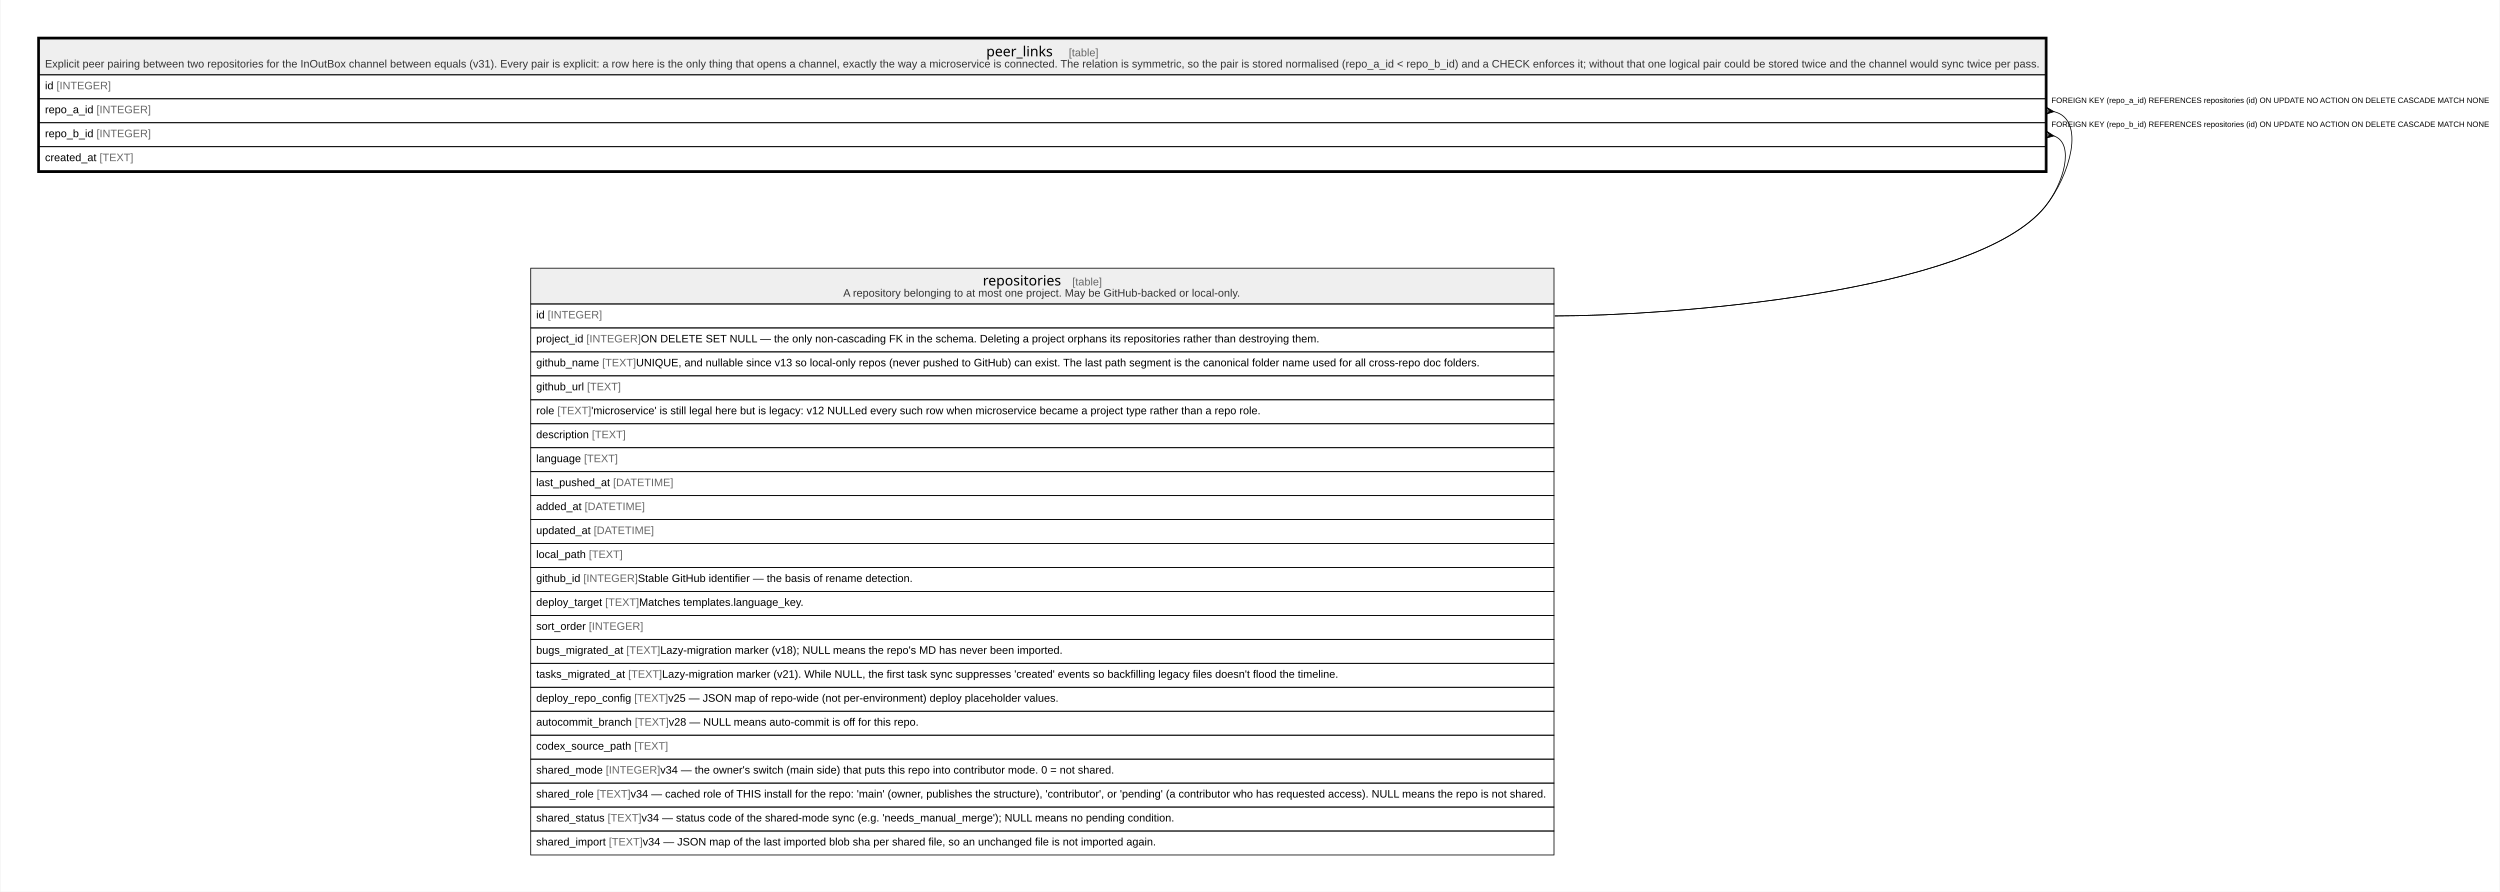
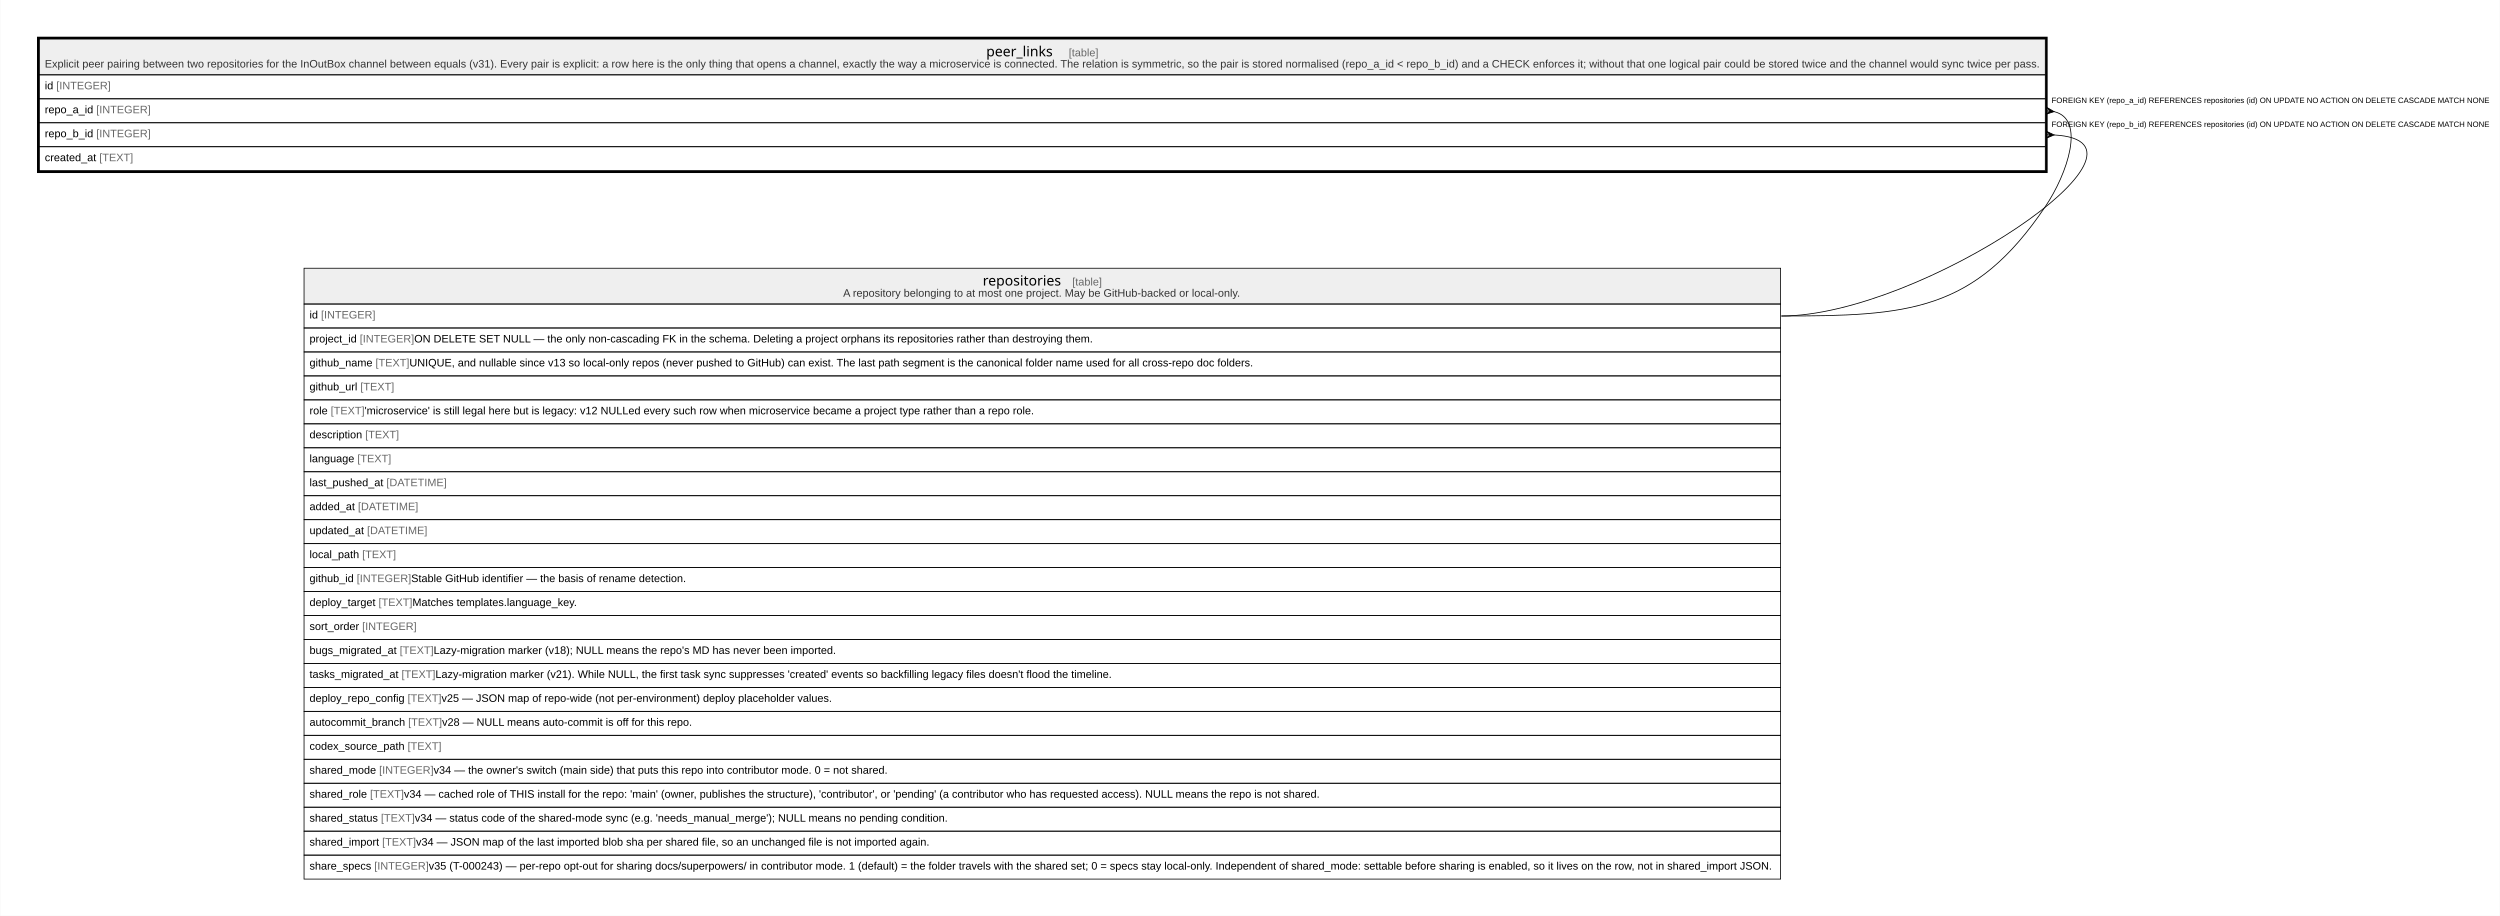
- <svg xmlns="http://www.w3.org/2000/svg" width="3213pt" height="1146pt" viewBox="0.00 0.00 3212.81 1146.40">
-   <g id="graph0" class="graph" transform="scale(1 1) rotate(0) translate(4 1142.4)">
-     <polygon fill="white" stroke="none" points="-4,4 -4,-1142.4 3208.81,-1142.4 3208.81,4 -4,4" />
+ <svg xmlns="http://www.w3.org/2000/svg" width="3213pt" height="1177pt" viewBox="0.00 0.00 3212.81 1177.20">
+   <g id="graph0" class="graph" transform="scale(1 1) rotate(0) translate(4 1173.2)">
+     <polygon fill="white" stroke="none" points="-4,4 -4,-1173.2 3208.81,-1173.2 3208.81,4 -4,4" />
    <g id="node1" class="node">
-       <polygon fill="#efefef" stroke="none" points="46.2,-1046.2 46.2,-1092.2 2624.7,-1092.2 2624.7,-1046.2 46.2,-1046.2" />
-       <polygon fill="none" stroke="black" points="46.2,-1046.2 46.2,-1092.2 2624.7,-1092.2 2624.7,-1046.2 46.2,-1046.2" />
-       <text text-anchor="start" x="1263.33" y="-1070" font-family="Arial Bold" font-size="18.00">peer_links</text>
-       <text text-anchor="start" x="1338.31" y="-1070" font-family="Arial" font-size="14.00">    </text>
-       <text text-anchor="start" x="1369.43" y="-1070" font-family="Arial" font-size="14.00" fill="#666666">[table]</text>
-       <text text-anchor="start" x="53.2" y="-1055.6" font-family="Arial" font-size="14.00" fill="#333333">Explicit peer pairing between two repositories for the InOutBox channel between equals (v31). Every pair is explicit: a row here is the only thing that opens a channel, exactly the way a microservice is connected. The relation is symmetric, so the pair is stored normalised (repo_a_id &lt; repo_b_id) and a CHECK enforces it; without that one logical pair could be stored twice and the channel would sync twice per pass.</text>
+       <polygon fill="#efefef" stroke="none" points="46.2,-1077 46.2,-1123 2624.7,-1123 2624.7,-1077 46.2,-1077" />
+       <polygon fill="none" stroke="black" points="46.2,-1077 46.2,-1123 2624.7,-1123 2624.7,-1077 46.2,-1077" />
+       <text text-anchor="start" x="1263.33" y="-1100.8" font-family="Arial Bold" font-size="18.00">peer_links</text>
+       <text text-anchor="start" x="1338.31" y="-1100.8" font-family="Arial" font-size="14.00">    </text>
+       <text text-anchor="start" x="1369.43" y="-1100.8" font-family="Arial" font-size="14.00" fill="#666666">[table]</text>
+       <text text-anchor="start" x="53.2" y="-1086.4" font-family="Arial" font-size="14.00" fill="#333333">Explicit peer pairing between two repositories for the InOutBox channel between equals (v31). Every pair is explicit: a row here is the only thing that opens a channel, exactly the way a microservice is connected. The relation is symmetric, so the pair is stored normalised (repo_a_id &lt; repo_b_id) and a CHECK enforces it; without that one logical pair could be stored twice and the channel would sync twice per pass.</text>
+       <polygon fill="none" stroke="black" points="46.2,-1046.2 46.2,-1077 2624.7,-1077 2624.7,-1046.2 46.2,-1046.2" />
+       <text text-anchor="start" x="53.2" y="-1058.4" font-family="Arial" font-size="14.00">id </text>
+       <text text-anchor="start" x="67.99" y="-1058.4" font-family="Arial" font-size="14.00" fill="#666666">[INTEGER]</text>
      <polygon fill="none" stroke="black" points="46.2,-1015.4 46.2,-1046.2 2624.7,-1046.2 2624.7,-1015.4 46.2,-1015.4" />
-       <text text-anchor="start" x="53.2" y="-1027.6" font-family="Arial" font-size="14.00">id </text>
-       <text text-anchor="start" x="67.99" y="-1027.6" font-family="Arial" font-size="14.00" fill="#666666">[INTEGER]</text>
+       <text text-anchor="start" x="53.2" y="-1027.6" font-family="Arial" font-size="14.00">repo_a_id </text>
+       <text text-anchor="start" x="119.37" y="-1027.6" font-family="Arial" font-size="14.00" fill="#666666">[INTEGER]</text>
      <polygon fill="none" stroke="black" points="46.2,-984.6 46.2,-1015.4 2624.7,-1015.4 2624.7,-984.6 46.2,-984.6" />
-       <text text-anchor="start" x="53.2" y="-996.8" font-family="Arial" font-size="14.00">repo_a_id </text>
+       <text text-anchor="start" x="53.2" y="-996.8" font-family="Arial" font-size="14.00">repo_b_id </text>
      <text text-anchor="start" x="119.37" y="-996.8" font-family="Arial" font-size="14.00" fill="#666666">[INTEGER]</text>
      <polygon fill="none" stroke="black" points="46.2,-953.8 46.2,-984.6 2624.7,-984.6 2624.7,-953.8 46.2,-953.8" />
-       <text text-anchor="start" x="53.2" y="-966" font-family="Arial" font-size="14.00">repo_b_id </text>
-       <text text-anchor="start" x="119.37" y="-966" font-family="Arial" font-size="14.00" fill="#666666">[INTEGER]</text>
-       <polygon fill="none" stroke="black" points="46.2,-923 46.2,-953.8 2624.7,-953.8 2624.7,-923 46.2,-923" />
-       <text text-anchor="start" x="53.2" y="-935.2" font-family="Arial" font-size="14.00">created_at </text>
-       <text text-anchor="start" x="123.25" y="-935.2" font-family="Arial" font-size="14.00" fill="#666666">[TEXT]</text>
-       <polygon fill="none" stroke="black" stroke-width="3" points="44.7,-921.5 44.7,-1093.7 2626.2,-1093.7 2626.2,-921.5 44.7,-921.5" />
+       <text text-anchor="start" x="53.2" y="-966" font-family="Arial" font-size="14.00">created_at </text>
+       <text text-anchor="start" x="123.25" y="-966" font-family="Arial" font-size="14.00" fill="#666666">[TEXT]</text>
+       <polygon fill="none" stroke="black" stroke-width="3" points="44.7,-952.3 44.7,-1124.5 2626.2,-1124.5 2626.2,-952.3 44.7,-952.3" />
    </g>
    <g id="node2" class="node">
-       <polygon fill="#efefef" stroke="none" points="677.67,-751.6 677.67,-797.6 1993.24,-797.6 1993.24,-751.6 677.67,-751.6" />
-       <polygon fill="none" stroke="black" points="677.67,-751.6 677.67,-797.6 1993.24,-797.6 1993.24,-751.6 677.67,-751.6" />
-       <text text-anchor="start" x="1258.83" y="-775.4" font-family="Arial Bold" font-size="18.00">repositories</text>
-       <text text-anchor="start" x="1342.81" y="-775.4" font-family="Arial" font-size="14.00">    </text>
-       <text text-anchor="start" x="1373.93" y="-775.4" font-family="Arial" font-size="14.00" fill="#666666">[table]</text>
-       <text text-anchor="start" x="1079.43" y="-761" font-family="Arial" font-size="14.00" fill="#333333">A repository belonging to at most one project. May be GitHub-backed or local-only.</text>
-       <polygon fill="none" stroke="black" points="677.67,-720.8 677.67,-751.6 1993.24,-751.6 1993.24,-720.8 677.67,-720.8" />
-       <text text-anchor="start" x="684.67" y="-733" font-family="Arial" font-size="14.00">id </text>
-       <text text-anchor="start" x="699.45" y="-733" font-family="Arial" font-size="14.00" fill="#666666">[INTEGER]</text>
-       <polygon fill="none" stroke="black" points="677.67,-690 677.67,-720.8 1993.24,-720.8 1993.24,-690 677.67,-690" />
-       <text text-anchor="start" x="684.67" y="-702.2" font-family="Arial" font-size="14.00">project_id </text>
-       <text text-anchor="start" x="749.26" y="-702.2" font-family="Arial" font-size="14.00" fill="#666666">[INTEGER]</text>
-       <text text-anchor="start" x="819.27" y="-702.2" font-family="Arial" font-size="14.00"> ON DELETE SET NULL — the only non-cascading FK in the schema. Deleting a project orphans its repositories rather than destroying them.</text>
-       <polygon fill="none" stroke="black" points="677.67,-659.2 677.67,-690 1993.24,-690 1993.24,-659.2 677.67,-659.2" />
-       <text text-anchor="start" x="684.67" y="-671.4" font-family="Arial" font-size="14.00">github_name </text>
-       <text text-anchor="start" x="769.51" y="-671.4" font-family="Arial" font-size="14.00" fill="#666666">[TEXT]</text>
-       <text text-anchor="start" x="813.07" y="-671.4" font-family="Arial" font-size="14.00"> UNIQUE, and nullable since v13 so local-only repos (never pushed to GitHub) can exist. The last path segment is the canonical folder name used for all cross-repo doc folders.</text>
-       <polygon fill="none" stroke="black" points="677.67,-628.4 677.67,-659.2 1993.24,-659.2 1993.24,-628.4 677.67,-628.4" />
-       <text text-anchor="start" x="684.67" y="-640.6" font-family="Arial" font-size="14.00">github_url </text>
-       <text text-anchor="start" x="750.05" y="-640.6" font-family="Arial" font-size="14.00" fill="#666666">[TEXT]</text>
-       <polygon fill="none" stroke="black" points="677.67,-597.6 677.67,-628.4 1993.24,-628.4 1993.24,-597.6 677.67,-597.6" />
-       <text text-anchor="start" x="684.67" y="-609.8" font-family="Arial" font-size="14.00">role </text>
-       <text text-anchor="start" x="711.9" y="-609.8" font-family="Arial" font-size="14.00" fill="#666666">[TEXT]</text>
-       <text text-anchor="start" x="755.46" y="-609.8" font-family="Arial" font-size="14.00"> 'microservice' is still legal here but is legacy: v12 NULLed every such row when microservice became a project type rather than a repo role.</text>
-       <polygon fill="none" stroke="black" points="677.67,-566.8 677.67,-597.6 1993.24,-597.6 1993.24,-566.8 677.67,-566.8" />
-       <text text-anchor="start" x="684.67" y="-579" font-family="Arial" font-size="14.00">description </text>
-       <text text-anchor="start" x="756.26" y="-579" font-family="Arial" font-size="14.00" fill="#666666">[TEXT]</text>
-       <polygon fill="none" stroke="black" points="677.67,-536 677.67,-566.8 1993.24,-566.8 1993.24,-536 677.67,-536" />
-       <text text-anchor="start" x="684.67" y="-548.2" font-family="Arial" font-size="14.00">language </text>
-       <text text-anchor="start" x="746.17" y="-548.2" font-family="Arial" font-size="14.00" fill="#666666">[TEXT]</text>
-       <polygon fill="none" stroke="black" points="677.67,-505.2 677.67,-536 1993.24,-536 1993.24,-505.2 677.67,-505.2" />
-       <text text-anchor="start" x="684.67" y="-517.4" font-family="Arial" font-size="14.00">last_pushed_at </text>
-       <text text-anchor="start" x="783.52" y="-517.4" font-family="Arial" font-size="14.00" fill="#666666">[DATETIME]</text>
-       <polygon fill="none" stroke="black" points="677.67,-474.4 677.67,-505.2 1993.24,-505.2 1993.24,-474.4 677.67,-474.4" />
-       <text text-anchor="start" x="684.67" y="-486.6" font-family="Arial" font-size="14.00">added_at </text>
-       <text text-anchor="start" x="746.95" y="-486.6" font-family="Arial" font-size="14.00" fill="#666666">[DATETIME]</text>
-       <polygon fill="none" stroke="black" points="677.67,-443.6 677.67,-474.4 1993.24,-474.4 1993.24,-443.6 677.67,-443.6" />
-       <text text-anchor="start" x="684.67" y="-455.8" font-family="Arial" font-size="14.00">updated_at </text>
-       <text text-anchor="start" x="758.62" y="-455.8" font-family="Arial" font-size="14.00" fill="#666666">[DATETIME]</text>
-       <polygon fill="none" stroke="black" points="677.67,-412.8 677.67,-443.6 1993.24,-443.6 1993.24,-412.8 677.67,-412.8" />
-       <text text-anchor="start" x="684.67" y="-425" font-family="Arial" font-size="14.00">local_path </text>
-       <text text-anchor="start" x="752.38" y="-425" font-family="Arial" font-size="14.00" fill="#666666">[TEXT]</text>
-       <polygon fill="none" stroke="black" points="677.67,-382 677.67,-412.8 1993.24,-412.8 1993.24,-382 677.67,-382" />
-       <text text-anchor="start" x="684.67" y="-394.2" font-family="Arial" font-size="14.00">github_id </text>
-       <text text-anchor="start" x="745.38" y="-394.2" font-family="Arial" font-size="14.00" fill="#666666">[INTEGER]</text>
-       <text text-anchor="start" x="815.39" y="-394.2" font-family="Arial" font-size="14.00"> Stable GitHub identifier — the basis of rename detection.</text>
-       <polygon fill="none" stroke="black" points="677.67,-351.2 677.67,-382 1993.24,-382 1993.24,-351.2 677.67,-351.2" />
-       <text text-anchor="start" x="684.67" y="-363.4" font-family="Arial" font-size="14.00">deploy_target </text>
-       <text text-anchor="start" x="773.4" y="-363.4" font-family="Arial" font-size="14.00" fill="#666666">[TEXT]</text>
-       <text text-anchor="start" x="816.96" y="-363.4" font-family="Arial" font-size="14.00"> Matches templates.language_key.</text>
-       <polygon fill="none" stroke="black" points="677.67,-320.4 677.67,-351.2 1993.24,-351.2 1993.24,-320.4 677.67,-320.4" />
-       <text text-anchor="start" x="684.67" y="-332.6" font-family="Arial" font-size="14.00">sort_order </text>
-       <text text-anchor="start" x="752.36" y="-332.6" font-family="Arial" font-size="14.00" fill="#666666">[INTEGER]</text>
-       <polygon fill="none" stroke="black" points="677.67,-289.6 677.67,-320.4 1993.24,-320.4 1993.24,-289.6 677.67,-289.6" />
-       <text text-anchor="start" x="684.67" y="-301.8" font-family="Arial" font-size="14.00">bugs_migrated_at </text>
-       <text text-anchor="start" x="800.63" y="-301.8" font-family="Arial" font-size="14.00" fill="#666666">[TEXT]</text>
-       <text text-anchor="start" x="844.19" y="-301.8" font-family="Arial" font-size="14.00"> Lazy-migration marker (v18); NULL means the repo's MD has never been imported.</text>
-       <polygon fill="none" stroke="black" points="677.67,-258.8 677.67,-289.6 1993.24,-289.6 1993.24,-258.8 677.67,-258.8" />
-       <text text-anchor="start" x="684.67" y="-271" font-family="Arial" font-size="14.00">tasks_migrated_at </text>
-       <text text-anchor="start" x="802.95" y="-271" font-family="Arial" font-size="14.00" fill="#666666">[TEXT]</text>
-       <text text-anchor="start" x="846.51" y="-271" font-family="Arial" font-size="14.00"> Lazy-migration marker (v21). While NULL, the first task sync suppresses 'created' events so backfilling legacy files doesn't flood the timeline.</text>
-       <polygon fill="none" stroke="black" points="677.67,-228 677.67,-258.8 1993.24,-258.8 1993.24,-228 677.67,-228" />
-       <text text-anchor="start" x="684.67" y="-240.2" font-family="Arial" font-size="14.00">deploy_repo_config </text>
-       <text text-anchor="start" x="810.76" y="-240.2" font-family="Arial" font-size="14.00" fill="#666666">[TEXT]</text>
-       <text text-anchor="start" x="854.32" y="-240.2" font-family="Arial" font-size="14.00"> v25 — JSON map of repo-wide (not per-environment) deploy placeholder values.</text>
-       <polygon fill="none" stroke="black" points="677.67,-197.2 677.67,-228 1993.24,-228 1993.24,-197.2 677.67,-197.2" />
-       <text text-anchor="start" x="684.67" y="-209.4" font-family="Arial" font-size="14.00">autocommit_branch </text>
-       <text text-anchor="start" x="811.51" y="-209.4" font-family="Arial" font-size="14.00" fill="#666666">[TEXT]</text>
-       <text text-anchor="start" x="855.07" y="-209.4" font-family="Arial" font-size="14.00"> v28 — NULL means auto-commit is off for this repo.</text>
-       <polygon fill="none" stroke="black" points="677.67,-166.4 677.67,-197.2 1993.24,-197.2 1993.24,-166.4 677.67,-166.4" />
-       <text text-anchor="start" x="684.67" y="-178.6" font-family="Arial" font-size="14.00">codex_source_path </text>
-       <text text-anchor="start" x="810.76" y="-178.6" font-family="Arial" font-size="14.00" fill="#666666">[TEXT]</text>
-       <polygon fill="none" stroke="black" points="677.67,-135.6 677.67,-166.4 1993.24,-166.4 1993.24,-135.6 677.67,-135.6" />
-       <text text-anchor="start" x="684.67" y="-147.8" font-family="Arial" font-size="14.00">shared_mode </text>
-       <text text-anchor="start" x="774.17" y="-147.8" font-family="Arial" font-size="14.00" fill="#666666">[INTEGER]</text>
-       <text text-anchor="start" x="844.18" y="-147.8" font-family="Arial" font-size="14.00"> v34 — the owner's switch (main side) that puts this repo into contributor mode. 0 = not shared.</text>
-       <polygon fill="none" stroke="black" points="677.67,-104.8 677.67,-135.6 1993.24,-135.6 1993.24,-104.8 677.67,-104.8" />
-       <text text-anchor="start" x="684.67" y="-117" font-family="Arial" font-size="14.00">shared_role </text>
-       <text text-anchor="start" x="762.49" y="-117" font-family="Arial" font-size="14.00" fill="#666666">[TEXT]</text>
-       <text text-anchor="start" x="806.05" y="-117" font-family="Arial" font-size="14.00"> v34 — cached role of THIS install for the repo: 'main' (owner, publishes the structure), 'contributor', or 'pending' (a contributor who has requested access). NULL means the repo is not shared.</text>
-       <polygon fill="none" stroke="black" points="677.67,-74 677.67,-104.8 1993.24,-104.8 1993.24,-74 677.67,-74" />
-       <text text-anchor="start" x="684.67" y="-86.2" font-family="Arial" font-size="14.00">shared_status </text>
-       <text text-anchor="start" x="776.5" y="-86.2" font-family="Arial" font-size="14.00" fill="#666666">[TEXT]</text>
-       <text text-anchor="start" x="820.06" y="-86.2" font-family="Arial" font-size="14.00"> v34 — status code of the shared-mode sync (e.g. 'needs_manual_merge'); NULL means no pending condition.</text>
-       <polygon fill="none" stroke="black" points="677.67,-43.2 677.67,-74 1993.24,-74 1993.24,-43.2 677.67,-43.2" />
-       <text text-anchor="start" x="684.67" y="-55.4" font-family="Arial" font-size="14.00">shared_import </text>
-       <text text-anchor="start" x="778.05" y="-55.4" font-family="Arial" font-size="14.00" fill="#666666">[TEXT]</text>
-       <text text-anchor="start" x="821.6" y="-55.4" font-family="Arial" font-size="14.00"> v34 — JSON map of the last imported blob sha per shared file, so an unchanged file is not imported again.</text>
+       <polygon fill="#efefef" stroke="none" points="386.46,-782.4 386.46,-828.4 2284.45,-828.4 2284.45,-782.4 386.46,-782.4" />
+       <polygon fill="none" stroke="black" points="386.46,-782.4 386.46,-828.4 2284.45,-828.4 2284.45,-782.4 386.46,-782.4" />
+       <text text-anchor="start" x="1258.83" y="-806.2" font-family="Arial Bold" font-size="18.00">repositories</text>
+       <text text-anchor="start" x="1342.81" y="-806.2" font-family="Arial" font-size="14.00">    </text>
+       <text text-anchor="start" x="1373.93" y="-806.2" font-family="Arial" font-size="14.00" fill="#666666">[table]</text>
+       <text text-anchor="start" x="1079.43" y="-791.8" font-family="Arial" font-size="14.00" fill="#333333">A repository belonging to at most one project. May be GitHub-backed or local-only.</text>
+       <polygon fill="none" stroke="black" points="386.46,-751.6 386.46,-782.4 2284.45,-782.4 2284.45,-751.6 386.46,-751.6" />
+       <text text-anchor="start" x="393.46" y="-763.8" font-family="Arial" font-size="14.00">id </text>
+       <text text-anchor="start" x="408.24" y="-763.8" font-family="Arial" font-size="14.00" fill="#666666">[INTEGER]</text>
+       <polygon fill="none" stroke="black" points="386.46,-720.8 386.46,-751.6 2284.45,-751.6 2284.45,-720.8 386.46,-720.8" />
+       <text text-anchor="start" x="393.46" y="-733" font-family="Arial" font-size="14.00">project_id </text>
+       <text text-anchor="start" x="458.05" y="-733" font-family="Arial" font-size="14.00" fill="#666666">[INTEGER]</text>
+       <text text-anchor="start" x="528.05" y="-733" font-family="Arial" font-size="14.00"> ON DELETE SET NULL — the only non-cascading FK in the schema. Deleting a project orphans its repositories rather than destroying them.</text>
+       <polygon fill="none" stroke="black" points="386.46,-690 386.46,-720.8 2284.45,-720.8 2284.45,-690 386.46,-690" />
+       <text text-anchor="start" x="393.46" y="-702.2" font-family="Arial" font-size="14.00">github_name </text>
+       <text text-anchor="start" x="478.3" y="-702.2" font-family="Arial" font-size="14.00" fill="#666666">[TEXT]</text>
+       <text text-anchor="start" x="521.85" y="-702.2" font-family="Arial" font-size="14.00"> UNIQUE, and nullable since v13 so local-only repos (never pushed to GitHub) can exist. The last path segment is the canonical folder name used for all cross-repo doc folders.</text>
+       <polygon fill="none" stroke="black" points="386.46,-659.2 386.46,-690 2284.45,-690 2284.45,-659.2 386.46,-659.2" />
+       <text text-anchor="start" x="393.46" y="-671.4" font-family="Arial" font-size="14.00">github_url </text>
+       <text text-anchor="start" x="458.83" y="-671.4" font-family="Arial" font-size="14.00" fill="#666666">[TEXT]</text>
+       <polygon fill="none" stroke="black" points="386.46,-628.4 386.46,-659.2 2284.45,-659.2 2284.45,-628.4 386.46,-628.4" />
+       <text text-anchor="start" x="393.46" y="-640.6" font-family="Arial" font-size="14.00">role </text>
+       <text text-anchor="start" x="420.69" y="-640.6" font-family="Arial" font-size="14.00" fill="#666666">[TEXT]</text>
+       <text text-anchor="start" x="464.25" y="-640.6" font-family="Arial" font-size="14.00"> 'microservice' is still legal here but is legacy: v12 NULLed every such row when microservice became a project type rather than a repo role.</text>
+       <polygon fill="none" stroke="black" points="386.46,-597.6 386.46,-628.4 2284.45,-628.4 2284.45,-597.6 386.46,-597.6" />
+       <text text-anchor="start" x="393.46" y="-609.8" font-family="Arial" font-size="14.00">description </text>
+       <text text-anchor="start" x="465.05" y="-609.8" font-family="Arial" font-size="14.00" fill="#666666">[TEXT]</text>
+       <polygon fill="none" stroke="black" points="386.46,-566.8 386.46,-597.6 2284.45,-597.6 2284.45,-566.8 386.46,-566.8" />
+       <text text-anchor="start" x="393.46" y="-579" font-family="Arial" font-size="14.00">language </text>
+       <text text-anchor="start" x="454.96" y="-579" font-family="Arial" font-size="14.00" fill="#666666">[TEXT]</text>
+       <polygon fill="none" stroke="black" points="386.46,-536 386.46,-566.8 2284.45,-566.8 2284.45,-536 386.46,-536" />
+       <text text-anchor="start" x="393.46" y="-548.2" font-family="Arial" font-size="14.00">last_pushed_at </text>
+       <text text-anchor="start" x="492.31" y="-548.2" font-family="Arial" font-size="14.00" fill="#666666">[DATETIME]</text>
+       <polygon fill="none" stroke="black" points="386.46,-505.2 386.46,-536 2284.45,-536 2284.45,-505.2 386.46,-505.2" />
+       <text text-anchor="start" x="393.46" y="-517.4" font-family="Arial" font-size="14.00">added_at </text>
+       <text text-anchor="start" x="455.74" y="-517.4" font-family="Arial" font-size="14.00" fill="#666666">[DATETIME]</text>
+       <polygon fill="none" stroke="black" points="386.46,-474.4 386.46,-505.2 2284.45,-505.2 2284.45,-474.4 386.46,-474.4" />
+       <text text-anchor="start" x="393.46" y="-486.6" font-family="Arial" font-size="14.00">updated_at </text>
+       <text text-anchor="start" x="467.41" y="-486.6" font-family="Arial" font-size="14.00" fill="#666666">[DATETIME]</text>
+       <polygon fill="none" stroke="black" points="386.46,-443.6 386.46,-474.4 2284.45,-474.4 2284.45,-443.6 386.46,-443.6" />
+       <text text-anchor="start" x="393.46" y="-455.8" font-family="Arial" font-size="14.00">local_path </text>
+       <text text-anchor="start" x="461.17" y="-455.8" font-family="Arial" font-size="14.00" fill="#666666">[TEXT]</text>
+       <polygon fill="none" stroke="black" points="386.46,-412.8 386.46,-443.6 2284.45,-443.6 2284.45,-412.8 386.46,-412.8" />
+       <text text-anchor="start" x="393.46" y="-425" font-family="Arial" font-size="14.00">github_id </text>
+       <text text-anchor="start" x="454.17" y="-425" font-family="Arial" font-size="14.00" fill="#666666">[INTEGER]</text>
+       <text text-anchor="start" x="524.18" y="-425" font-family="Arial" font-size="14.00"> Stable GitHub identifier — the basis of rename detection.</text>
+       <polygon fill="none" stroke="black" points="386.46,-382 386.46,-412.8 2284.45,-412.8 2284.45,-382 386.46,-382" />
+       <text text-anchor="start" x="393.46" y="-394.2" font-family="Arial" font-size="14.00">deploy_target </text>
+       <text text-anchor="start" x="482.19" y="-394.2" font-family="Arial" font-size="14.00" fill="#666666">[TEXT]</text>
+       <text text-anchor="start" x="525.74" y="-394.2" font-family="Arial" font-size="14.00"> Matches templates.language_key.</text>
+       <polygon fill="none" stroke="black" points="386.46,-351.2 386.46,-382 2284.45,-382 2284.45,-351.2 386.46,-351.2" />
+       <text text-anchor="start" x="393.46" y="-363.4" font-family="Arial" font-size="14.00">sort_order </text>
+       <text text-anchor="start" x="461.15" y="-363.4" font-family="Arial" font-size="14.00" fill="#666666">[INTEGER]</text>
+       <polygon fill="none" stroke="black" points="386.46,-320.4 386.46,-351.2 2284.45,-351.2 2284.45,-320.4 386.46,-320.4" />
+       <text text-anchor="start" x="393.46" y="-332.6" font-family="Arial" font-size="14.00">bugs_migrated_at </text>
+       <text text-anchor="start" x="509.42" y="-332.6" font-family="Arial" font-size="14.00" fill="#666666">[TEXT]</text>
+       <text text-anchor="start" x="552.98" y="-332.6" font-family="Arial" font-size="14.00"> Lazy-migration marker (v18); NULL means the repo's MD has never been imported.</text>
+       <polygon fill="none" stroke="black" points="386.46,-289.6 386.46,-320.4 2284.45,-320.4 2284.45,-289.6 386.46,-289.6" />
+       <text text-anchor="start" x="393.46" y="-301.8" font-family="Arial" font-size="14.00">tasks_migrated_at </text>
+       <text text-anchor="start" x="511.74" y="-301.8" font-family="Arial" font-size="14.00" fill="#666666">[TEXT]</text>
+       <text text-anchor="start" x="555.3" y="-301.8" font-family="Arial" font-size="14.00"> Lazy-migration marker (v21). While NULL, the first task sync suppresses 'created' events so backfilling legacy files doesn't flood the timeline.</text>
+       <polygon fill="none" stroke="black" points="386.46,-258.8 386.46,-289.6 2284.45,-289.6 2284.45,-258.8 386.46,-258.8" />
+       <text text-anchor="start" x="393.46" y="-271" font-family="Arial" font-size="14.00">deploy_repo_config </text>
+       <text text-anchor="start" x="519.55" y="-271" font-family="Arial" font-size="14.00" fill="#666666">[TEXT]</text>
+       <text text-anchor="start" x="563.11" y="-271" font-family="Arial" font-size="14.00"> v25 — JSON map of repo-wide (not per-environment) deploy placeholder values.</text>
+       <polygon fill="none" stroke="black" points="386.46,-228 386.46,-258.8 2284.45,-258.8 2284.45,-228 386.46,-228" />
+       <text text-anchor="start" x="393.46" y="-240.2" font-family="Arial" font-size="14.00">autocommit_branch </text>
+       <text text-anchor="start" x="520.3" y="-240.2" font-family="Arial" font-size="14.00" fill="#666666">[TEXT]</text>
+       <text text-anchor="start" x="563.85" y="-240.2" font-family="Arial" font-size="14.00"> v28 — NULL means auto-commit is off for this repo.</text>
+       <polygon fill="none" stroke="black" points="386.46,-197.2 386.46,-228 2284.45,-228 2284.45,-197.2 386.46,-197.2" />
+       <text text-anchor="start" x="393.46" y="-209.4" font-family="Arial" font-size="14.00">codex_source_path </text>
+       <text text-anchor="start" x="519.54" y="-209.4" font-family="Arial" font-size="14.00" fill="#666666">[TEXT]</text>
+       <polygon fill="none" stroke="black" points="386.46,-166.4 386.46,-197.2 2284.45,-197.2 2284.45,-166.4 386.46,-166.4" />
+       <text text-anchor="start" x="393.46" y="-178.6" font-family="Arial" font-size="14.00">shared_mode </text>
+       <text text-anchor="start" x="482.96" y="-178.6" font-family="Arial" font-size="14.00" fill="#666666">[INTEGER]</text>
+       <text text-anchor="start" x="552.97" y="-178.6" font-family="Arial" font-size="14.00"> v34 — the owner's switch (main side) that puts this repo into contributor mode. 0 = not shared.</text>
+       <polygon fill="none" stroke="black" points="386.46,-135.6 386.46,-166.4 2284.45,-166.4 2284.45,-135.6 386.46,-135.6" />
+       <text text-anchor="start" x="393.46" y="-147.8" font-family="Arial" font-size="14.00">shared_role </text>
+       <text text-anchor="start" x="471.28" y="-147.8" font-family="Arial" font-size="14.00" fill="#666666">[TEXT]</text>
+       <text text-anchor="start" x="514.84" y="-147.8" font-family="Arial" font-size="14.00"> v34 — cached role of THIS install for the repo: 'main' (owner, publishes the structure), 'contributor', or 'pending' (a contributor who has requested access). NULL means the repo is not shared.</text>
+       <polygon fill="none" stroke="black" points="386.46,-104.8 386.46,-135.6 2284.45,-135.6 2284.45,-104.8 386.46,-104.8" />
+       <text text-anchor="start" x="393.46" y="-117" font-family="Arial" font-size="14.00">shared_status </text>
+       <text text-anchor="start" x="485.29" y="-117" font-family="Arial" font-size="14.00" fill="#666666">[TEXT]</text>
+       <text text-anchor="start" x="528.85" y="-117" font-family="Arial" font-size="14.00"> v34 — status code of the shared-mode sync (e.g. 'needs_manual_merge'); NULL means no pending condition.</text>
+       <polygon fill="none" stroke="black" points="386.46,-74 386.46,-104.8 2284.45,-104.8 2284.45,-74 386.46,-74" />
+       <text text-anchor="start" x="393.46" y="-86.2" font-family="Arial" font-size="14.00">shared_import </text>
+       <text text-anchor="start" x="486.83" y="-86.2" font-family="Arial" font-size="14.00" fill="#666666">[TEXT]</text>
+       <text text-anchor="start" x="530.39" y="-86.2" font-family="Arial" font-size="14.00"> v34 — JSON map of the last imported blob sha per shared file, so an unchanged file is not imported again.</text>
+       <polygon fill="none" stroke="black" points="386.46,-43.2 386.46,-74 2284.45,-74 2284.45,-43.2 386.46,-43.2" />
+       <text text-anchor="start" x="393.46" y="-55.4" font-family="Arial" font-size="14.00">share_specs </text>
+       <text text-anchor="start" x="476.72" y="-55.4" font-family="Arial" font-size="14.00" fill="#666666">[INTEGER]</text>
+       <text text-anchor="start" x="546.73" y="-55.4" font-family="Arial" font-size="14.00"> v35 (T-000243) — per-repo opt-out for sharing docs/superpowers/ in contributor mode. 1 (default) = the folder travels with the shared set; 0 = specs stay local-only. Independent of shared_mode: settable before sharing is enabled, so it lives on the row, not in shared_import JSON.</text>
    </g>
    <g id="edge1" class="edge">
-       <path fill="none" stroke="black" d="M2635.88,-998.91C2677.48,-989.16 2656.77,-916.48 2624.7,-876.8 2534.47,-765.16 2137.78,-736.2 1994.24,-736.2" />
-       <polygon fill="black" stroke="black" points="2635.98,-998.9 2625.55,-995.49 2630.67,-999.47 2626.37,-999.93 2626.37,-999.93 2626.37,-999.93 2630.67,-999.47 2626.51,-1004.44 2635.98,-998.9" />
-       <text text-anchor="start" x="2632.7" y="-1010" font-family="Arial" font-size="10.00">FOREIGN KEY (repo_a_id) REFERENCES repositories (id) ON UPDATE NO ACTION ON DELETE CASCADE MATCH NONE</text>
+       <path fill="none" stroke="black" d="M2635.83,-1029.74C2676.99,-1020.32 2653.21,-949.9 2624.7,-907.6 2533.49,-772.25 2448.66,-767 2285.45,-767" />
+       <polygon fill="black" stroke="black" points="2635.98,-1029.73 2625.57,-1026.29 2630.68,-1030.28 2626.37,-1030.73 2626.37,-1030.73 2626.37,-1030.73 2630.68,-1030.28 2626.5,-1035.24 2635.98,-1029.73" />
+       <text text-anchor="start" x="2632.7" y="-1040.8" font-family="Arial" font-size="10.00">FOREIGN KEY (repo_a_id) REFERENCES repositories (id) ON UPDATE NO ACTION ON DELETE CASCADE MATCH NONE</text>
    </g>
    <g id="edge2" class="edge">
-       <path fill="none" stroke="black" d="M2635.78,-967.68C2663.65,-958.11 2648.14,-905.71 2624.7,-876.8 2534.32,-765.28 2137.78,-736.2 1994.24,-736.2" />
-       <polygon fill="black" stroke="black" points="2635.92,-967.66 2625.36,-964.7 2630.65,-968.45 2626.36,-969.1 2626.36,-969.1 2626.36,-969.1 2630.65,-968.45 2626.7,-973.6 2635.92,-967.66" />
-       <text text-anchor="start" x="2632.7" y="-979.2" font-family="Arial" font-size="10.00">FOREIGN KEY (repo_b_id) REFERENCES repositories (id) ON UPDATE NO ACTION ON DELETE CASCADE MATCH NONE</text>
+       <path fill="none" stroke="black" d="M2635.85,-999.74C2795.75,-990.99 2465.15,-767 2285.45,-767" />
+       <polygon fill="black" stroke="black" points="2636.03,-999.73 2625.92,-995.49 2630.7,-999.87 2626.37,-999.98 2626.37,-999.98 2626.37,-999.98 2630.7,-999.87 2626.15,-1004.49 2636.03,-999.73" />
+       <text text-anchor="start" x="2632.7" y="-1010" font-family="Arial" font-size="10.00">FOREIGN KEY (repo_b_id) REFERENCES repositories (id) ON UPDATE NO ACTION ON DELETE CASCADE MATCH NONE</text>
    </g>
  </g>
</svg>
